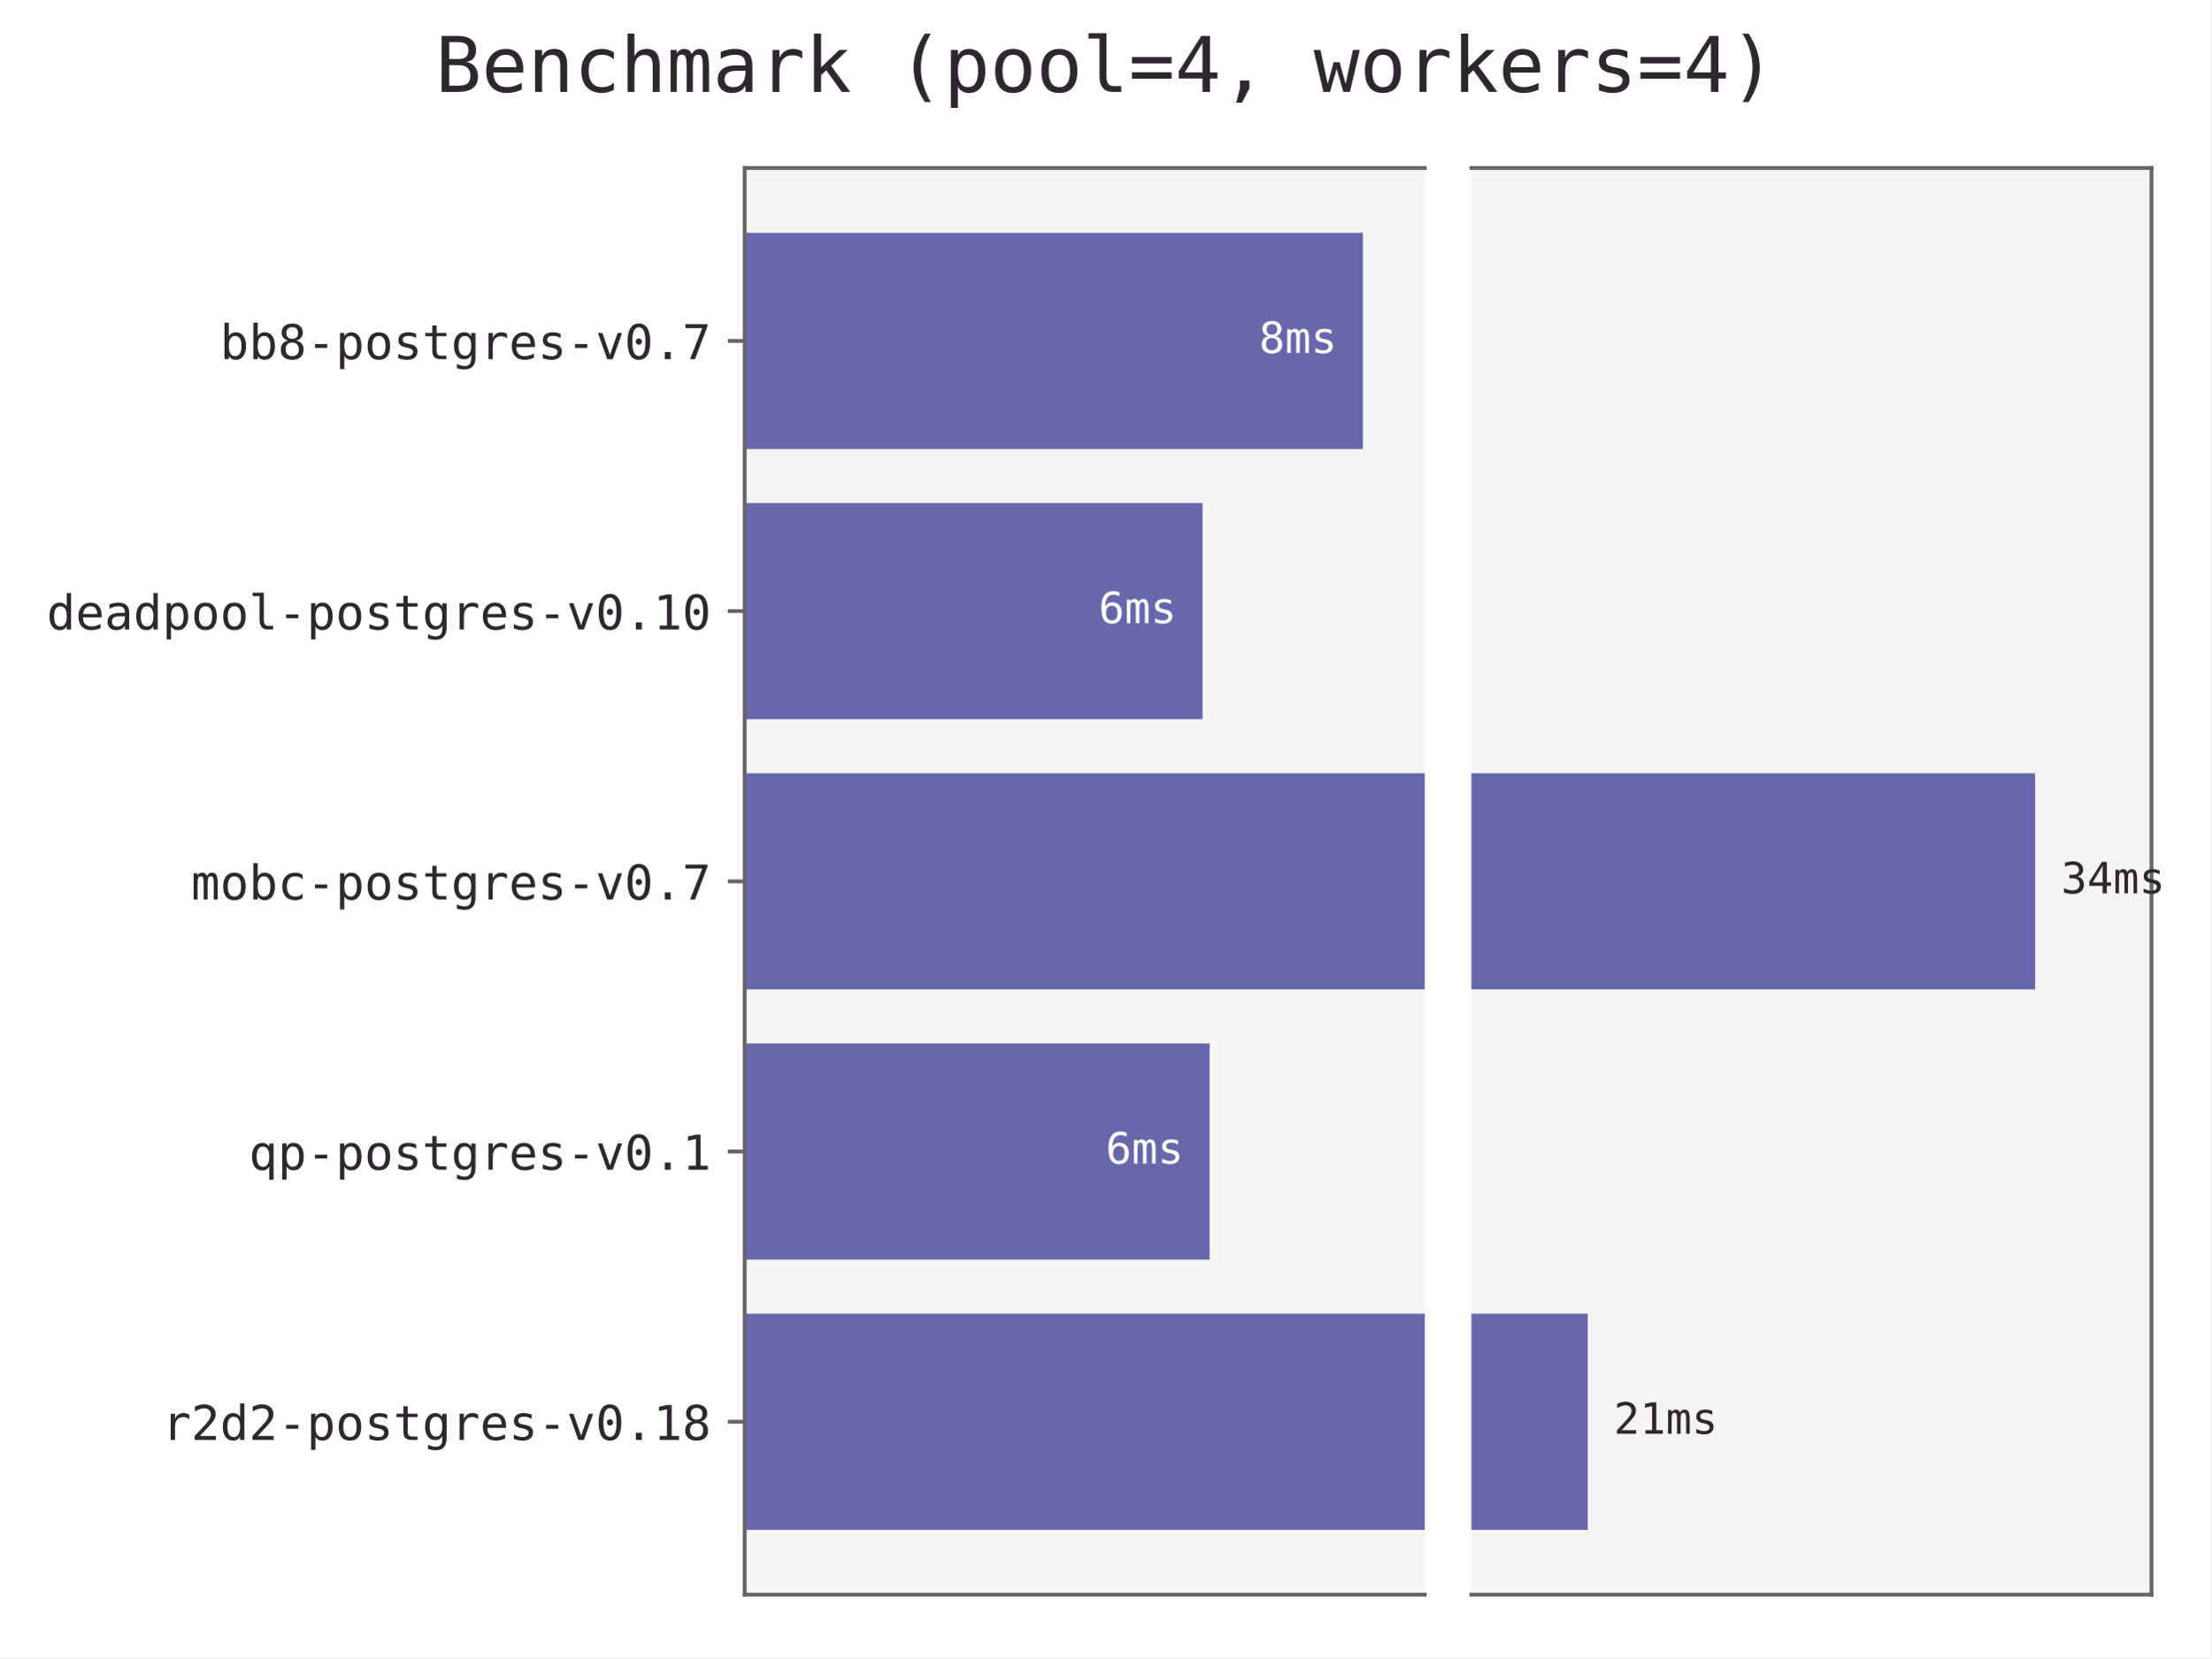
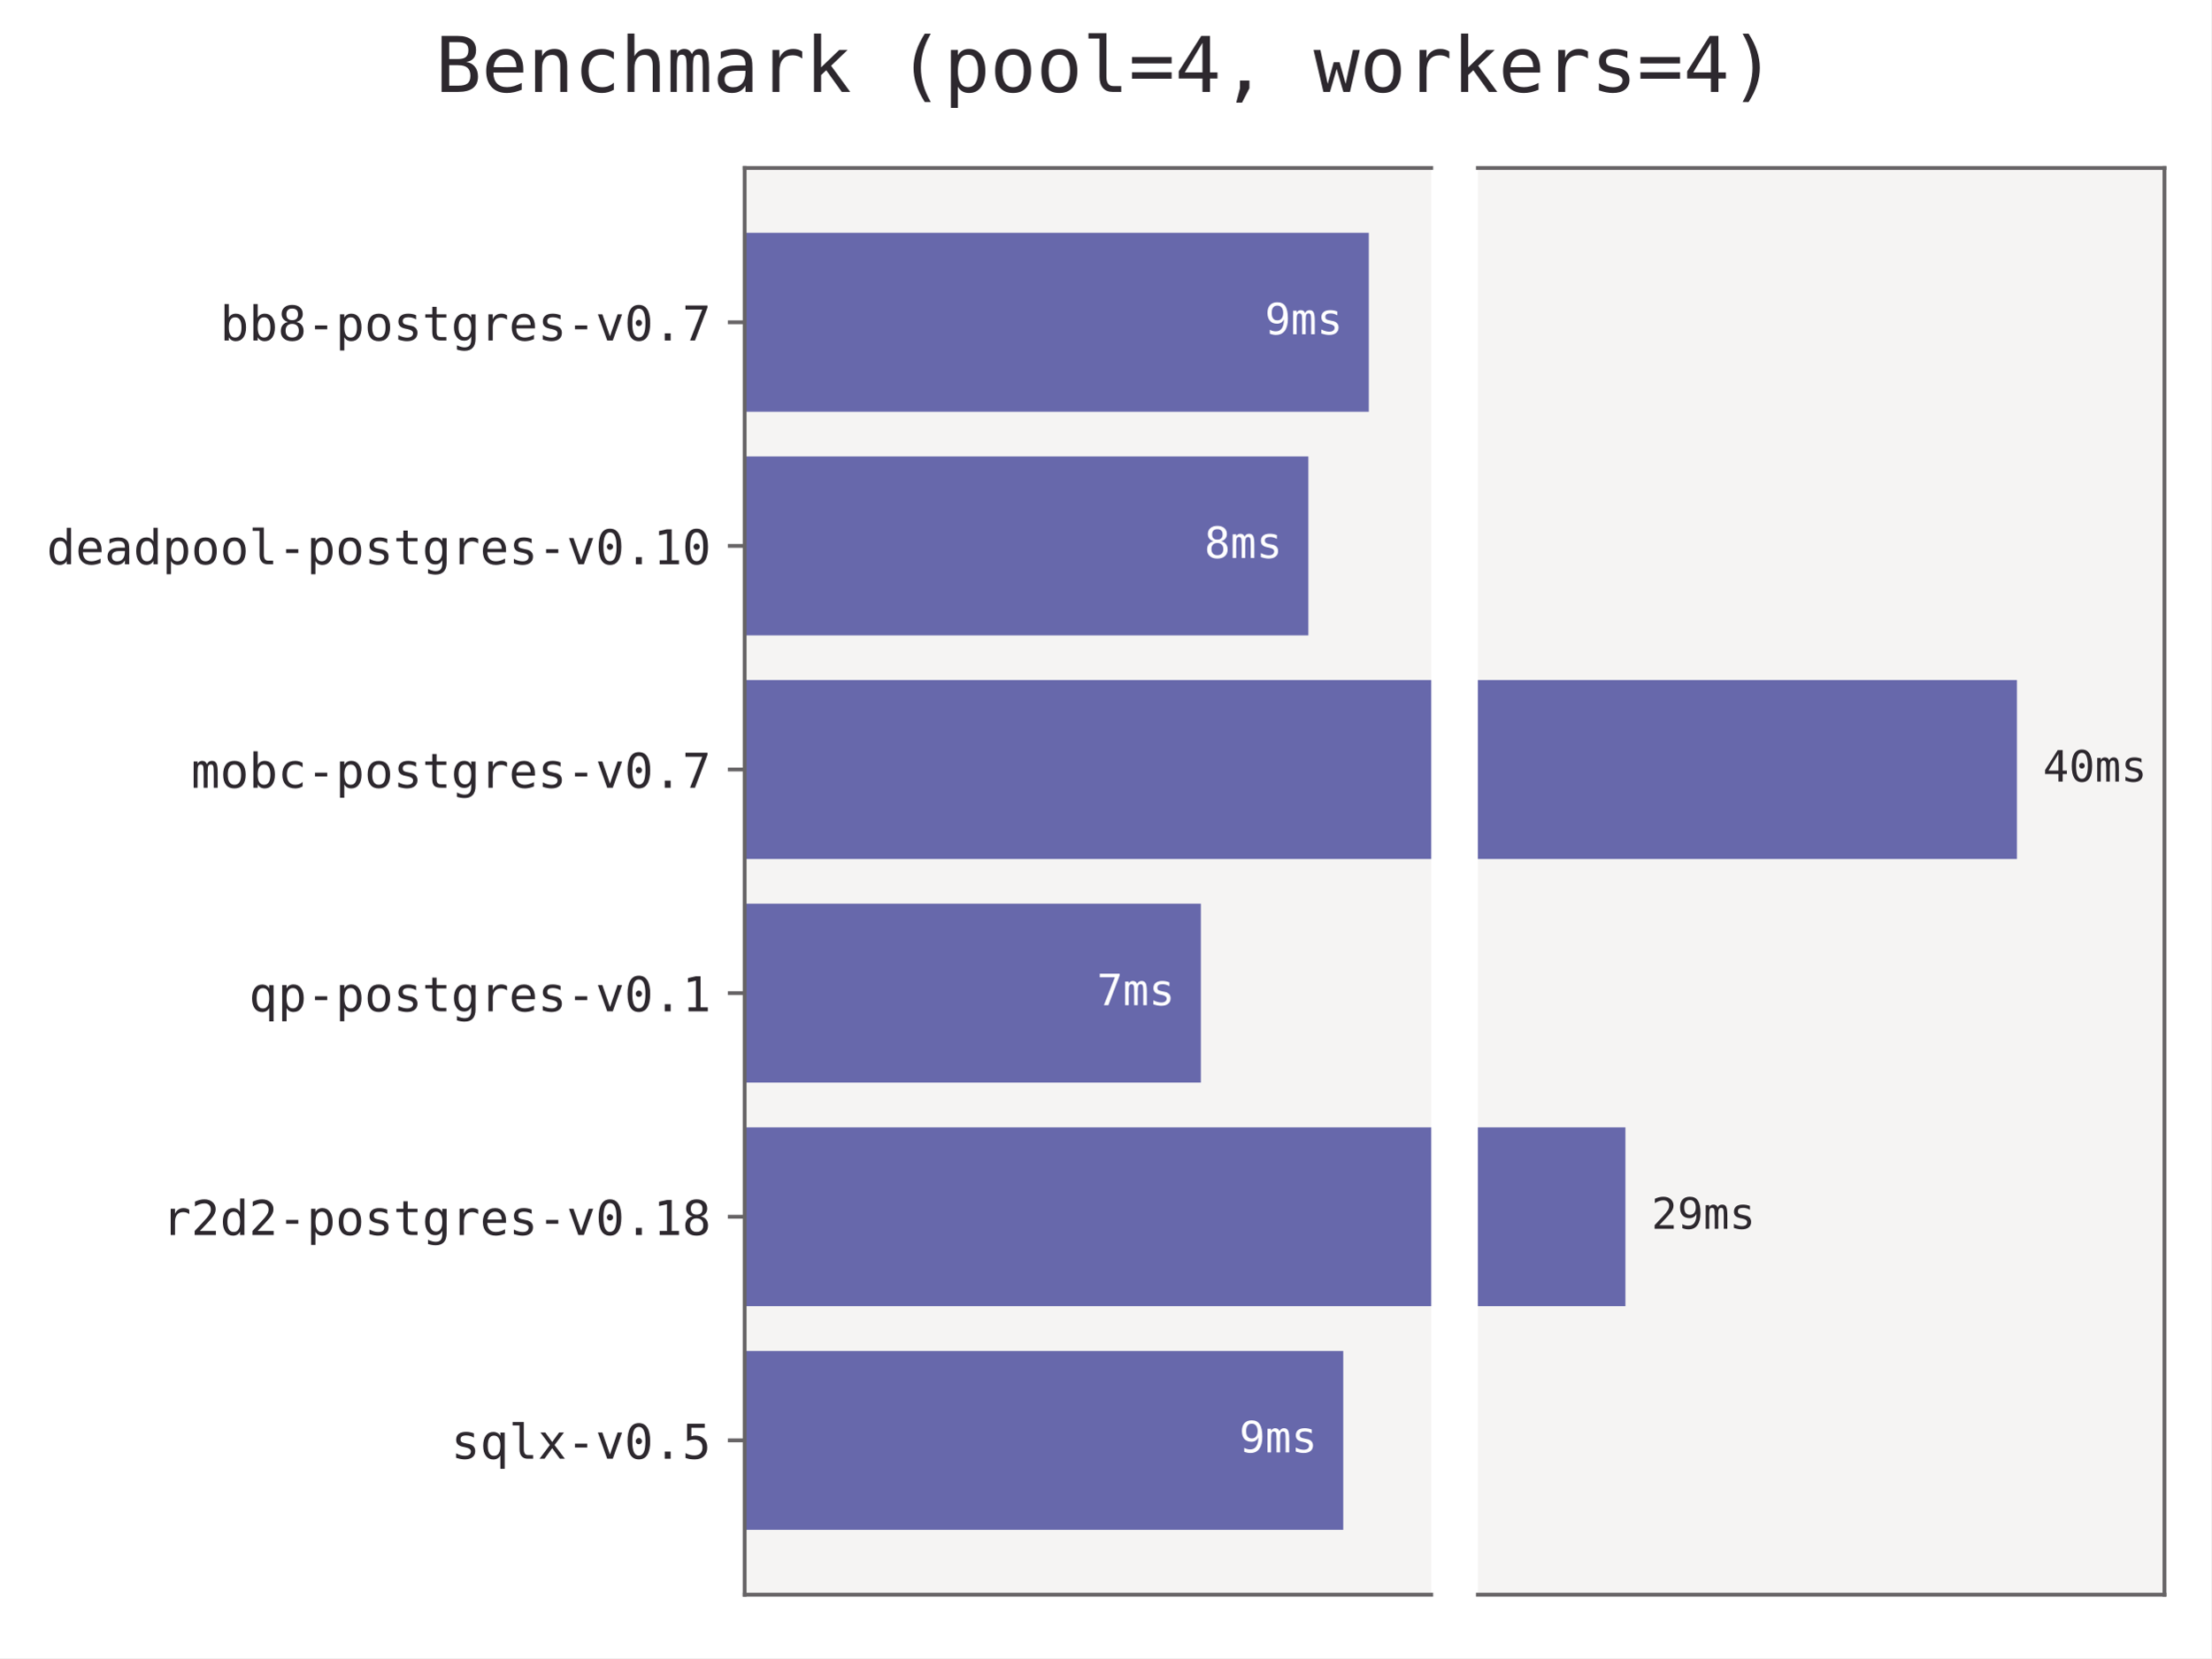
<svg xmlns="http://www.w3.org/2000/svg" xmlns:xlink="http://www.w3.org/1999/xlink" width="460.8pt" height="345.6pt" viewBox="0 0 460.8 345.6" version="1.1">
  <defs>
    <style type="text/css">*{stroke-linejoin: round; stroke-linecap: butt}</style>
  </defs>
  <g id="figure_1">
    <g id="patch_1">
      <path d="M 0 345.6  L 460.8 345.6  L 460.8 0  L 0 0  z " style="fill: #ffffff" />
    </g>
    <g id="axes_1">
      <g id="patch_2">
-         <path d="M 155.187 332.38  L 296.923 332.38  L 296.923 35.01  L 155.187 35.01  z " style="fill: #f5f4f3" />
+         <path d="M 155.187 332.38  L 298.274 332.38  L 298.274 35.01  L 155.187 35.01  z " style="fill: #f5f4f3" />
      </g>
      <g id="patch_3">
-         <path d="M 155.187 318.863  L 489.285 318.863  L 489.285 273.807  L 155.187 273.807  z " clip-path="url(#p9edfcba12b)" style="fill: #6768ab" />
+         <path d="M 155.187 318.863  L 279.934 318.863  L 279.934 281.575  L 155.187 281.575  z " clip-path="url(#p75c6e6bb79)" style="fill: #6768ab" />
      </g>
      <g id="patch_4">
-         <path d="M 155.187 262.543  L 252.091 262.543  L 252.091 217.487  L 155.187 217.487  z " clip-path="url(#p9edfcba12b)" style="fill: #6768ab" />
+         <path d="M 155.187 272.253  L 547.401 272.253  L 547.401 234.966  L 155.187 234.966  z " clip-path="url(#p75c6e6bb79)" style="fill: #6768ab" />
      </g>
      <g id="patch_5">
-         <path d="M 155.187 206.223  L 697.915 206.223  L 697.915 161.167  L 155.187 161.167  z " clip-path="url(#p9edfcba12b)" style="fill: #6768ab" />
+         <path d="M 155.187 225.644  L 250.263 225.644  L 250.263 188.356  L 155.187 188.356  z " clip-path="url(#p75c6e6bb79)" style="fill: #6768ab" />
      </g>
      <g id="patch_6">
-         <path d="M 155.187 149.903  L 250.611 149.903  L 250.611 104.847  L 155.187 104.847  z " clip-path="url(#p9edfcba12b)" style="fill: #6768ab" />
+         <path d="M 155.187 179.034  L 689.104 179.034  L 689.104 141.746  L 155.187 141.746  z " clip-path="url(#p75c6e6bb79)" style="fill: #6768ab" />
      </g>
      <g id="patch_7">
-         <path d="M 155.187 93.583  L 284.038 93.583  L 284.038 48.527  L 155.187 48.527  z " clip-path="url(#p9edfcba12b)" style="fill: #6768ab" />
+         <path d="M 155.187 132.424  L 272.665 132.424  L 272.665 95.137  L 155.187 95.137  z " clip-path="url(#p75c6e6bb79)" style="fill: #6768ab" />
+       </g>
+       <g id="patch_8">
+         <path d="M 155.187 85.815  L 285.266 85.815  L 285.266 48.527  L 155.187 48.527  z " clip-path="url(#p75c6e6bb79)" style="fill: #6768ab" />
      </g>
      <g id="matplotlib.axis_1">
        <g id="ytick_1">
          <g id="line2d_1">
            <defs>
-               <path id="mf81ced6265" d="M 0 0  L -3.5 0  " style="stroke: #676466; stroke-width: 0.8" />
+               <path id="mcf641f0795" d="M 0 0  L -3.5 0  " style="stroke: #676466; stroke-width: 0.8" />
            </defs>
            <g>
-               <use xlink:href="#mf81ced6265" x="155.187" y="296.335" style="fill: #676466; stroke: #676466; stroke-width: 0.8" />
+               <use xlink:href="#mcf641f0795" x="155.187" y="300.219" style="fill: #676466; stroke: #676466; stroke-width: 0.8" />
            </g>
          </g>
          <g id="text_1">
-             <g style="fill: #2d282e" transform="translate(33.80125 300.1344)scale(0.1 -0.1)">
+             <g style="fill: #2d282e" transform="translate(94.00437 304.0451)scale(0.1 -0.1)">
+               <defs>
+                 <path id="DejaVuSansMono-73" d="M 3041 3378  L 3041 2816  Q 2794 2959 2544 3031  Q 2294 3103 2034 3103  Q 1644 3103 1451 2976  Q 1259 2850 1259 2591  Q 1259 2356 1403 2240  Q 1547 2125 2119 2016  L 2350 1972  Q 2778 1891 2998 1647  Q 3219 1403 3219 1013  Q 3219 494 2850 201  Q 2481 -91 1825 -91  Q 1566 -91 1281 -36  Q 997 19 666 128  L 666 722  Q 988 556 1281 473  Q 1575 391 1838 391  Q 2219 391 2428 545  Q 2638 700 2638 978  Q 2638 1378 1872 1531  L 1847 1538  L 1631 1581  Q 1134 1678 906 1908  Q 678 2138 678 2534  Q 678 3038 1018 3311  Q 1359 3584 1991 3584  Q 2272 3584 2531 3532  Q 2791 3481 3041 3378  z " transform="scale(0.015625)" />
+                 <path id="DejaVuSansMono-71" d="M 1038 1734  Q 1038 1066 1248 725  Q 1459 384 1875 384  Q 2291 384 2505 726  Q 2719 1069 2719 1734  Q 2719 2400 2505 2742  Q 2291 3084 1875 3084  Q 1459 3084 1248 2743  Q 1038 2403 1038 1734  z M 2719 434  Q 2578 175 2339 36  Q 2100 -103 1784 -103  Q 1156 -103 792 383  Q 428 869 428 1722  Q 428 2591 790 3081  Q 1153 3572 1784 3572  Q 2097 3572 2336 3436  Q 2575 3300 2719 3041  L 2719 3488  L 3297 3488  L 3297 -1344  L 2719 -1344  L 2719 434  z " transform="scale(0.015625)" />
+                 <path id="DejaVuSansMono-6c" d="M 1997 1269  Q 1997 881 2139 684  Q 2281 488 2559 488  L 3231 488  L 3231 0  L 2503 0  Q 1988 0 1705 331  Q 1422 663 1422 1269  L 1422 4447  L 500 4447  L 500 4897  L 1997 4897  L 1997 1269  z " transform="scale(0.015625)" />
+                 <path id="DejaVuSansMono-78" d="M 3494 3500  L 2241 1825  L 3616 0  L 2950 0  L 1925 1403  L 903 0  L 238 0  L 1613 1825  L 359 3500  L 997 3500  L 1925 2234  L 2847 3500  L 3494 3500  z " transform="scale(0.015625)" />
+                 <path id="DejaVuSansMono-2d" d="M 1113 2009  L 2741 2009  L 2741 1497  L 1113 1497  L 1113 2009  z " transform="scale(0.015625)" />
+                 <path id="DejaVuSansMono-76" d="M 313 3500  L 909 3500  L 1925 563  L 2944 3500  L 3541 3500  L 2297 0  L 1556 0  L 313 3500  z " transform="scale(0.015625)" />
+                 <path id="DejaVuSansMono-30" d="M 1509 2344  Q 1509 2516 1629 2641  Q 1750 2766 1919 2766  Q 2094 2766 2219 2641  Q 2344 2516 2344 2344  Q 2344 2169 2220 2047  Q 2097 1925 1919 1925  Q 1744 1925 1626 2044  Q 1509 2163 1509 2344  z M 1925 4250  Q 1484 4250 1267 3775  Q 1050 3300 1050 2328  Q 1050 1359 1267 884  Q 1484 409 1925 409  Q 2369 409 2586 884  Q 2803 1359 2803 2328  Q 2803 3300 2586 3775  Q 2369 4250 1925 4250  z M 1925 4750  Q 2672 4750 3055 4137  Q 3438 3525 3438 2328  Q 3438 1134 3055 521  Q 2672 -91 1925 -91  Q 1178 -91 797 521  Q 416 1134 416 2328  Q 416 3525 797 4137  Q 1178 4750 1925 4750  z " transform="scale(0.015625)" />
+                 <path id="DejaVuSansMono-2e" d="M 1528 953  L 2316 953  L 2316 0  L 1528 0  L 1528 953  z " transform="scale(0.015625)" />
+                 <path id="DejaVuSansMono-35" d="M 647 4666  L 3009 4666  L 3009 4134  L 1222 4134  L 1222 2988  Q 1356 3038 1492 3061  Q 1628 3084 1766 3084  Q 2491 3084 2916 2656  Q 3341 2228 3341 1497  Q 3341 759 2895 334  Q 2450 -91 1678 -91  Q 1306 -91 998 -41  Q 691 9 447 109  L 447 750  Q 734 594 1025 517  Q 1316 441 1619 441  Q 2141 441 2423 716  Q 2706 991 2706 1497  Q 2706 1997 2414 2275  Q 2122 2553 1600 2553  Q 1347 2553 1106 2495  Q 866 2438 647 2322  L 647 4666  z " transform="scale(0.015625)" />
+               </defs>
+               <use xlink:href="#DejaVuSansMono-73" />
+               <use xlink:href="#DejaVuSansMono-71" x="60.205" />
+               <use xlink:href="#DejaVuSansMono-6c" x="120.41" />
+               <use xlink:href="#DejaVuSansMono-78" x="180.615" />
+               <use xlink:href="#DejaVuSansMono-2d" x="240.82" />
+               <use xlink:href="#DejaVuSansMono-76" x="301.025" />
+               <use xlink:href="#DejaVuSansMono-30" x="361.23" />
+               <use xlink:href="#DejaVuSansMono-2e" x="421.436" />
+               <use xlink:href="#DejaVuSansMono-35" x="481.641" />
+             </g>
+           </g>
+         </g>
+         <g id="ytick_2">
+           <g id="line2d_2">
+             <g>
+               <use xlink:href="#mcf641f0795" x="155.187" y="253.61" style="fill: #676466; stroke: #676466; stroke-width: 0.8" />
+             </g>
+           </g>
+           <g id="text_2">
+             <g style="fill: #2d282e" transform="translate(33.80125 257.4088)scale(0.1 -0.1)">
              <defs>
                <path id="DejaVuSansMono-72" d="M 3609 2778  Q 3425 2922 3234 2987  Q 3044 3053 2816 3053  Q 2278 3053 1993 2715  Q 1709 2378 1709 1741  L 1709 0  L 1131 0  L 1131 3500  L 1709 3500  L 1709 2816  Q 1853 3188 2151 3386  Q 2450 3584 2859 3584  Q 3072 3584 3256 3531  Q 3441 3478 3609 3366  L 3609 2778  z " transform="scale(0.015625)" />
                <path id="DejaVuSansMono-32" d="M 1166 531  L 3309 531  L 3309 0  L 475 0  L 475 531  Q 1059 1147 1496 1619  Q 1934 2091 2100 2284  Q 2413 2666 2522 2902  Q 2631 3138 2631 3384  Q 2631 3775 2401 3997  Q 2172 4219 1772 4219  Q 1488 4219 1175 4116  Q 863 4013 513 3803  L 513 4441  Q 834 4594 1145 4672  Q 1456 4750 1759 4750  Q 2444 4750 2861 4386  Q 3278 4022 3278 3431  Q 3278 3131 3139 2831  Q 3000 2531 2688 2169  Q 2513 1966 2180 1606  Q 1847 1247 1166 531  z " transform="scale(0.015625)" />
                <path id="DejaVuSansMono-64" d="M 2681 3053  L 2681 4863  L 3256 4863  L 3256 0  L 2681 0  L 2681 441  Q 2538 181 2298 45  Q 2059 -91 1747 -91  Q 1113 -91 748 401  Q 384 894 384 1759  Q 384 2613 750 3098  Q 1116 3584 1747 3584  Q 2063 3584 2303 3448  Q 2544 3313 2681 3053  z M 991 1747  Q 991 1078 1203 737  Q 1416 397 1831 397  Q 2247 397 2464 740  Q 2681 1084 2681 1747  Q 2681 2413 2464 2755  Q 2247 3097 1831 3097  Q 1416 3097 1203 2756  Q 991 2416 991 1747  z " transform="scale(0.015625)" />
-                 <path id="DejaVuSansMono-2d" d="M 1113 2009  L 2741 2009  L 2741 1497  L 1113 1497  L 1113 2009  z " transform="scale(0.015625)" />
                <path id="DejaVuSansMono-70" d="M 1172 441  L 1172 -1331  L 594 -1331  L 594 3500  L 1172 3500  L 1172 3053  Q 1316 3313 1555 3448  Q 1794 3584 2106 3584  Q 2741 3584 3102 3093  Q 3463 2603 3463 1734  Q 3463 881 3100 395  Q 2738 -91 2106 -91  Q 1788 -91 1548 45  Q 1309 181 1172 441  z M 2859 1747  Q 2859 2416 2648 2756  Q 2438 3097 2022 3097  Q 1603 3097 1387 2755  Q 1172 2413 1172 1747  Q 1172 1084 1387 740  Q 1603 397 2022 397  Q 2438 397 2648 737  Q 2859 1078 2859 1747  z " transform="scale(0.015625)" />
                <path id="DejaVuSansMono-6f" d="M 1925 3097  Q 1488 3097 1263 2756  Q 1038 2416 1038 1747  Q 1038 1081 1263 739  Q 1488 397 1925 397  Q 2366 397 2591 739  Q 2816 1081 2816 1747  Q 2816 2416 2591 2756  Q 2366 3097 1925 3097  z M 1925 3584  Q 2653 3584 3039 3112  Q 3425 2641 3425 1747  Q 3425 850 3040 379  Q 2656 -91 1925 -91  Q 1197 -91 812 379  Q 428 850 428 1747  Q 428 2641 812 3112  Q 1197 3584 1925 3584  z " transform="scale(0.015625)" />
-                 <path id="DejaVuSansMono-73" d="M 3041 3378  L 3041 2816  Q 2794 2959 2544 3031  Q 2294 3103 2034 3103  Q 1644 3103 1451 2976  Q 1259 2850 1259 2591  Q 1259 2356 1403 2240  Q 1547 2125 2119 2016  L 2350 1972  Q 2778 1891 2998 1647  Q 3219 1403 3219 1013  Q 3219 494 2850 201  Q 2481 -91 1825 -91  Q 1566 -91 1281 -36  Q 997 19 666 128  L 666 722  Q 988 556 1281 473  Q 1575 391 1838 391  Q 2219 391 2428 545  Q 2638 700 2638 978  Q 2638 1378 1872 1531  L 1847 1538  L 1631 1581  Q 1134 1678 906 1908  Q 678 2138 678 2534  Q 678 3038 1018 3311  Q 1359 3584 1991 3584  Q 2272 3584 2531 3532  Q 2791 3481 3041 3378  z " transform="scale(0.015625)" />
                <path id="DejaVuSansMono-74" d="M 1919 4494  L 1919 3500  L 3225 3500  L 3225 3053  L 1919 3053  L 1919 1153  Q 1919 766 2066 612  Q 2213 459 2578 459  L 3225 459  L 3225 0  L 2522 0  Q 1875 0 1609 259  Q 1344 519 1344 1153  L 1344 3053  L 409 3053  L 409 3500  L 1344 3500  L 1344 4494  L 1919 4494  z " transform="scale(0.015625)" />
                <path id="DejaVuSansMono-67" d="M 2681 1778  Q 2681 2425 2470 2761  Q 2259 3097 1856 3097  Q 1434 3097 1212 2761  Q 991 2425 991 1778  Q 991 1131 1214 792  Q 1438 453 1863 453  Q 2259 453 2470 793  Q 2681 1134 2681 1778  z M 3256 225  Q 3256 -563 2884 -969  Q 2513 -1375 1791 -1375  Q 1553 -1375 1293 -1331  Q 1034 -1288 775 -1203  L 775 -634  Q 1081 -778 1331 -847  Q 1581 -916 1791 -916  Q 2256 -916 2468 -662  Q 2681 -409 2681 141  L 2681 166  L 2681 556  Q 2544 263 2306 119  Q 2069 -25 1728 -25  Q 1116 -25 750 465  Q 384 956 384 1778  Q 384 2603 750 3093  Q 1116 3584 1728 3584  Q 2066 3584 2300 3450  Q 2534 3316 2681 3034  L 2681 3488  L 3256 3488  L 3256 225  z " transform="scale(0.015625)" />
                <path id="DejaVuSansMono-65" d="M 3475 1894  L 3475 1613  L 984 1613  L 984 1594  Q 984 1022 1282 709  Q 1581 397 2125 397  Q 2400 397 2700 484  Q 3000 572 3341 750  L 3341 178  Q 3013 44 2708 -23  Q 2403 -91 2119 -91  Q 1303 -91 843 398  Q 384 888 384 1747  Q 384 2584 834 3084  Q 1284 3584 2034 3584  Q 2703 3584 3089 3131  Q 3475 2678 3475 1894  z M 2900 2063  Q 2888 2569 2661 2833  Q 2434 3097 2009 3097  Q 1594 3097 1325 2822  Q 1056 2547 1006 2059  L 2900 2063  z " transform="scale(0.015625)" />
-                 <path id="DejaVuSansMono-76" d="M 313 3500  L 909 3500  L 1925 563  L 2944 3500  L 3541 3500  L 2297 0  L 1556 0  L 313 3500  z " transform="scale(0.015625)" />
-                 <path id="DejaVuSansMono-30" d="M 1509 2344  Q 1509 2516 1629 2641  Q 1750 2766 1919 2766  Q 2094 2766 2219 2641  Q 2344 2516 2344 2344  Q 2344 2169 2220 2047  Q 2097 1925 1919 1925  Q 1744 1925 1626 2044  Q 1509 2163 1509 2344  z M 1925 4250  Q 1484 4250 1267 3775  Q 1050 3300 1050 2328  Q 1050 1359 1267 884  Q 1484 409 1925 409  Q 2369 409 2586 884  Q 2803 1359 2803 2328  Q 2803 3300 2586 3775  Q 2369 4250 1925 4250  z M 1925 4750  Q 2672 4750 3055 4137  Q 3438 3525 3438 2328  Q 3438 1134 3055 521  Q 2672 -91 1925 -91  Q 1178 -91 797 521  Q 416 1134 416 2328  Q 416 3525 797 4137  Q 1178 4750 1925 4750  z " transform="scale(0.015625)" />
-                 <path id="DejaVuSansMono-2e" d="M 1528 953  L 2316 953  L 2316 0  L 1528 0  L 1528 953  z " transform="scale(0.015625)" />
                <path id="DejaVuSansMono-31" d="M 844 531  L 1825 531  L 1825 4097  L 769 3859  L 769 4434  L 1819 4666  L 2450 4666  L 2450 531  L 3419 531  L 3419 0  L 844 0  L 844 531  z " transform="scale(0.015625)" />
                <path id="DejaVuSansMono-38" d="M 1925 2216  Q 1503 2216 1273 1980  Q 1044 1744 1044 1313  Q 1044 881 1276 642  Q 1509 403 1925 403  Q 2350 403 2579 639  Q 2809 875 2809 1313  Q 2809 1741 2576 1978  Q 2344 2216 1925 2216  z M 1375 2478  Q 972 2581 745 2862  Q 519 3144 519 3541  Q 519 4097 897 4423  Q 1275 4750 1925 4750  Q 2578 4750 2956 4423  Q 3334 4097 3334 3541  Q 3334 3144 3107 2862  Q 2881 2581 2478 2478  Q 2947 2375 3195 2062  Q 3444 1750 3444 1253  Q 3444 622 3041 265  Q 2638 -91 1925 -91  Q 1213 -91 811 264  Q 409 619 409 1247  Q 409 1747 657 2061  Q 906 2375 1375 2478  z M 1147 3481  Q 1147 3106 1347 2909  Q 1547 2713 1925 2713  Q 2306 2713 2506 2909  Q 2706 3106 2706 3481  Q 2706 3863 2507 4063  Q 2309 4263 1925 4263  Q 1547 4263 1347 4061  Q 1147 3859 1147 3481  z " transform="scale(0.015625)" />
              </defs>
              <use xlink:href="#DejaVuSansMono-72" />
              <use xlink:href="#DejaVuSansMono-32" x="60.205" />
              <use xlink:href="#DejaVuSansMono-64" x="120.41" />
              <use xlink:href="#DejaVuSansMono-32" x="180.615" />
              <use xlink:href="#DejaVuSansMono-2d" x="240.82" />
              <use xlink:href="#DejaVuSansMono-70" x="301.025" />
              <use xlink:href="#DejaVuSansMono-6f" x="361.23" />
              <use xlink:href="#DejaVuSansMono-73" x="421.436" />
              <use xlink:href="#DejaVuSansMono-74" x="481.641" />
              <use xlink:href="#DejaVuSansMono-67" x="541.846" />
              <use xlink:href="#DejaVuSansMono-72" x="602.051" />
              <use xlink:href="#DejaVuSansMono-65" x="662.256" />
              <use xlink:href="#DejaVuSansMono-73" x="722.461" />
              <use xlink:href="#DejaVuSansMono-2d" x="782.666" />
              <use xlink:href="#DejaVuSansMono-76" x="842.871" />
              <use xlink:href="#DejaVuSansMono-30" x="903.076" />
              <use xlink:href="#DejaVuSansMono-2e" x="963.281" />
              <use xlink:href="#DejaVuSansMono-31" x="1023.486" />
              <use xlink:href="#DejaVuSansMono-38" x="1083.691" />
            </g>
          </g>
        </g>
-         <g id="ytick_2">
-           <g id="line2d_2">
-             <g>
-               <use xlink:href="#mf81ced6265" x="155.187" y="240.015" style="fill: #676466; stroke: #676466; stroke-width: 0.8" />
-             </g>
-           </g>
-           <g id="text_2">
-             <g style="fill: #2d282e" transform="translate(51.86219 243.8065)scale(0.1 -0.1)">
-               <defs>
-                 <path id="DejaVuSansMono-71" d="M 1038 1734  Q 1038 1066 1248 725  Q 1459 384 1875 384  Q 2291 384 2505 726  Q 2719 1069 2719 1734  Q 2719 2400 2505 2742  Q 2291 3084 1875 3084  Q 1459 3084 1248 2743  Q 1038 2403 1038 1734  z M 2719 434  Q 2578 175 2339 36  Q 2100 -103 1784 -103  Q 1156 -103 792 383  Q 428 869 428 1722  Q 428 2591 790 3081  Q 1153 3572 1784 3572  Q 2097 3572 2336 3436  Q 2575 3300 2719 3041  L 2719 3488  L 3297 3488  L 3297 -1344  L 2719 -1344  L 2719 434  z " transform="scale(0.015625)" />
-               </defs>
+         <g id="ytick_3">
+           <g id="line2d_3">
+             <g>
+               <use xlink:href="#mcf641f0795" x="155.187" y="207" style="fill: #676466; stroke: #676466; stroke-width: 0.8" />
+             </g>
+           </g>
+           <g id="text_3">
+             <g style="fill: #2d282e" transform="translate(51.86219 210.7913)scale(0.1 -0.1)">
              <use xlink:href="#DejaVuSansMono-71" />
              <use xlink:href="#DejaVuSansMono-70" x="60.205" />
              <use xlink:href="#DejaVuSansMono-2d" x="120.41" />
              <use xlink:href="#DejaVuSansMono-70" x="180.615" />
              <use xlink:href="#DejaVuSansMono-6f" x="240.82" />
              <use xlink:href="#DejaVuSansMono-73" x="301.025" />
              <use xlink:href="#DejaVuSansMono-74" x="361.23" />
              <use xlink:href="#DejaVuSansMono-67" x="421.436" />
              <use xlink:href="#DejaVuSansMono-72" x="481.641" />
              <use xlink:href="#DejaVuSansMono-65" x="541.846" />
              <use xlink:href="#DejaVuSansMono-73" x="602.051" />
              <use xlink:href="#DejaVuSansMono-2d" x="662.256" />
              <use xlink:href="#DejaVuSansMono-76" x="722.461" />
              <use xlink:href="#DejaVuSansMono-30" x="782.666" />
              <use xlink:href="#DejaVuSansMono-2e" x="842.871" />
              <use xlink:href="#DejaVuSansMono-31" x="903.076" />
            </g>
          </g>
        </g>
-         <g id="ytick_3">
-           <g id="line2d_3">
-             <g>
-               <use xlink:href="#mf81ced6265" x="155.187" y="183.695" style="fill: #676466; stroke: #676466; stroke-width: 0.8" />
-             </g>
-           </g>
-           <g id="text_3">
-             <g style="fill: #2d282e" transform="translate(39.82156 187.4942)scale(0.1 -0.1)">
+         <g id="ytick_4">
+           <g id="line2d_4">
+             <g>
+               <use xlink:href="#mcf641f0795" x="155.187" y="160.39" style="fill: #676466; stroke: #676466; stroke-width: 0.8" />
+             </g>
+           </g>
+           <g id="text_4">
+             <g style="fill: #2d282e" transform="translate(39.82156 164.1894)scale(0.1 -0.1)">
              <defs>
                <path id="DejaVuSansMono-6d" d="M 2113 3144  Q 2219 3369 2383 3476  Q 2547 3584 2778 3584  Q 3200 3584 3373 3257  Q 3547 2931 3547 2028  L 3547 0  L 3022 0  L 3022 2003  Q 3022 2744 2939 2923  Q 2856 3103 2638 3103  Q 2388 3103 2295 2911  Q 2203 2719 2203 2003  L 2203 0  L 1678 0  L 1678 2003  Q 1678 2753 1589 2928  Q 1500 3103 1269 3103  Q 1041 3103 952 2911  Q 863 2719 863 2003  L 863 0  L 341 0  L 341 3500  L 863 3500  L 863 3200  Q 966 3388 1120 3486  Q 1275 3584 1472 3584  Q 1709 3584 1867 3475  Q 2025 3366 2113 3144  z " transform="scale(0.015625)" />
                <path id="DejaVuSansMono-62" d="M 2869 1747  Q 2869 2416 2656 2756  Q 2444 3097 2028 3097  Q 1609 3097 1393 2755  Q 1178 2413 1178 1747  Q 1178 1084 1393 740  Q 1609 397 2028 397  Q 2444 397 2656 737  Q 2869 1078 2869 1747  z M 1178 3053  Q 1316 3309 1558 3446  Q 1800 3584 2119 3584  Q 2750 3584 3112 3098  Q 3475 2613 3475 1759  Q 3475 894 3111 401  Q 2747 -91 2113 -91  Q 1800 -91 1561 45  Q 1322 181 1178 441  L 1178 0  L 603 0  L 603 4863  L 1178 4863  L 1178 3053  z " transform="scale(0.015625)" />
                <path id="DejaVuSansMono-63" d="M 3316 178  Q 3084 44 2839 -23  Q 2594 -91 2338 -91  Q 1525 -91 1067 396  Q 609 884 609 1747  Q 609 2609 1067 3096  Q 1525 3584 2338 3584  Q 2591 3584 2831 3518  Q 3072 3453 3316 3316  L 3316 2713  Q 3088 2916 2858 3006  Q 2628 3097 2338 3097  Q 1797 3097 1506 2747  Q 1216 2397 1216 1747  Q 1216 1100 1508 748  Q 1800 397 2338 397  Q 2638 397 2875 489  Q 3113 581 3316 775  L 3316 178  z " transform="scale(0.015625)" />
                <path id="DejaVuSansMono-37" d="M 434 4666  L 3372 4666  L 3372 4397  L 1703 0  L 1044 0  L 2669 4134  L 434 4134  L 434 4666  z " transform="scale(0.015625)" />
              </defs>
              <use xlink:href="#DejaVuSansMono-6d" />
              <use xlink:href="#DejaVuSansMono-6f" x="60.205" />
              <use xlink:href="#DejaVuSansMono-62" x="120.41" />
              <use xlink:href="#DejaVuSansMono-63" x="180.615" />
              <use xlink:href="#DejaVuSansMono-2d" x="240.82" />
              <use xlink:href="#DejaVuSansMono-70" x="301.025" />
              <use xlink:href="#DejaVuSansMono-6f" x="361.23" />
              <use xlink:href="#DejaVuSansMono-73" x="421.436" />
              <use xlink:href="#DejaVuSansMono-74" x="481.641" />
              <use xlink:href="#DejaVuSansMono-67" x="541.846" />
              <use xlink:href="#DejaVuSansMono-72" x="602.051" />
              <use xlink:href="#DejaVuSansMono-65" x="662.256" />
              <use xlink:href="#DejaVuSansMono-73" x="722.461" />
              <use xlink:href="#DejaVuSansMono-2d" x="782.666" />
              <use xlink:href="#DejaVuSansMono-76" x="842.871" />
              <use xlink:href="#DejaVuSansMono-30" x="903.076" />
              <use xlink:href="#DejaVuSansMono-2e" x="963.281" />
              <use xlink:href="#DejaVuSansMono-37" x="1023.486" />
            </g>
          </g>
        </g>
-         <g id="ytick_4">
-           <g id="line2d_4">
-             <g>
-               <use xlink:href="#mf81ced6265" x="155.187" y="127.375" style="fill: #676466; stroke: #676466; stroke-width: 0.8" />
-             </g>
-           </g>
-           <g id="text_4">
-             <g style="fill: #2d282e" transform="translate(9.72 131.2007)scale(0.1 -0.1)">
+         <g id="ytick_5">
+           <g id="line2d_5">
+             <g>
+               <use xlink:href="#mcf641f0795" x="155.187" y="113.78" style="fill: #676466; stroke: #676466; stroke-width: 0.8" />
+             </g>
+           </g>
+           <g id="text_5">
+             <g style="fill: #2d282e" transform="translate(9.72 117.6062)scale(0.1 -0.1)">
              <defs>
                <path id="DejaVuSansMono-61" d="M 2194 1759  L 2003 1759  Q 1500 1759 1245 1582  Q 991 1406 991 1056  Q 991 741 1181 566  Q 1372 391 1709 391  Q 2184 391 2456 720  Q 2728 1050 2731 1631  L 2731 1759  L 2194 1759  z M 3309 1997  L 3309 0  L 2731 0  L 2731 519  Q 2547 206 2267 57  Q 1988 -91 1588 -91  Q 1053 -91 734 211  Q 416 513 416 1019  Q 416 1603 808 1906  Q 1200 2209 1959 2209  L 2731 2209  L 2731 2300  Q 2728 2719 2518 2908  Q 2309 3097 1850 3097  Q 1556 3097 1256 3012  Q 956 2928 672 2766  L 672 3341  Q 991 3463 1283 3523  Q 1575 3584 1850 3584  Q 2284 3584 2592 3456  Q 2900 3328 3091 3072  Q 3209 2916 3259 2686  Q 3309 2456 3309 1997  z " transform="scale(0.015625)" />
-                 <path id="DejaVuSansMono-6c" d="M 1997 1269  Q 1997 881 2139 684  Q 2281 488 2559 488  L 3231 488  L 3231 0  L 2503 0  Q 1988 0 1705 331  Q 1422 663 1422 1269  L 1422 4447  L 500 4447  L 500 4897  L 1997 4897  L 1997 1269  z " transform="scale(0.015625)" />
              </defs>
              <use xlink:href="#DejaVuSansMono-64" />
              <use xlink:href="#DejaVuSansMono-65" x="60.205" />
              <use xlink:href="#DejaVuSansMono-61" x="120.41" />
              <use xlink:href="#DejaVuSansMono-64" x="180.615" />
              <use xlink:href="#DejaVuSansMono-70" x="240.82" />
              <use xlink:href="#DejaVuSansMono-6f" x="301.025" />
              <use xlink:href="#DejaVuSansMono-6f" x="361.23" />
              <use xlink:href="#DejaVuSansMono-6c" x="421.436" />
              <use xlink:href="#DejaVuSansMono-2d" x="481.641" />
              <use xlink:href="#DejaVuSansMono-70" x="541.846" />
              <use xlink:href="#DejaVuSansMono-6f" x="602.051" />
              <use xlink:href="#DejaVuSansMono-73" x="662.256" />
              <use xlink:href="#DejaVuSansMono-74" x="722.461" />
              <use xlink:href="#DejaVuSansMono-67" x="782.666" />
              <use xlink:href="#DejaVuSansMono-72" x="842.871" />
              <use xlink:href="#DejaVuSansMono-65" x="903.076" />
              <use xlink:href="#DejaVuSansMono-73" x="963.281" />
              <use xlink:href="#DejaVuSansMono-2d" x="1023.486" />
              <use xlink:href="#DejaVuSansMono-76" x="1083.691" />
              <use xlink:href="#DejaVuSansMono-30" x="1143.896" />
              <use xlink:href="#DejaVuSansMono-2e" x="1204.102" />
              <use xlink:href="#DejaVuSansMono-31" x="1264.307" />
              <use xlink:href="#DejaVuSansMono-30" x="1324.512" />
            </g>
          </g>
        </g>
-         <g id="ytick_5">
-           <g id="line2d_5">
-             <g>
-               <use xlink:href="#mf81ced6265" x="155.187" y="71.055" style="fill: #676466; stroke: #676466; stroke-width: 0.8" />
-             </g>
-           </g>
-           <g id="text_5">
-             <g style="fill: #2d282e" transform="translate(45.84188 74.85407)scale(0.1 -0.1)">
+         <g id="ytick_6">
+           <g id="line2d_6">
+             <g>
+               <use xlink:href="#mcf641f0795" x="155.187" y="67.171" style="fill: #676466; stroke: #676466; stroke-width: 0.8" />
+             </g>
+           </g>
+           <g id="text_6">
+             <g style="fill: #2d282e" transform="translate(45.84188 70.96992)scale(0.1 -0.1)">
              <use xlink:href="#DejaVuSansMono-62" />
              <use xlink:href="#DejaVuSansMono-62" x="60.205" />
              <use xlink:href="#DejaVuSansMono-38" x="120.41" />
              <use xlink:href="#DejaVuSansMono-2d" x="180.615" />
              <use xlink:href="#DejaVuSansMono-70" x="240.82" />
              <use xlink:href="#DejaVuSansMono-6f" x="301.025" />
              <use xlink:href="#DejaVuSansMono-73" x="361.23" />
              <use xlink:href="#DejaVuSansMono-74" x="421.436" />
              <use xlink:href="#DejaVuSansMono-67" x="481.641" />
              <use xlink:href="#DejaVuSansMono-72" x="541.846" />
              <use xlink:href="#DejaVuSansMono-65" x="602.051" />
              <use xlink:href="#DejaVuSansMono-73" x="662.256" />
              <use xlink:href="#DejaVuSansMono-2d" x="722.461" />
              <use xlink:href="#DejaVuSansMono-76" x="782.666" />
              <use xlink:href="#DejaVuSansMono-30" x="842.871" />
              <use xlink:href="#DejaVuSansMono-2e" x="903.076" />
              <use xlink:href="#DejaVuSansMono-37" x="963.281" />
            </g>
          </g>
        </g>
      </g>
-       <g id="patch_8">
+       <g id="patch_9">
        <path d="M 155.187 332.38  L 155.187 35.01  " style="fill: none; stroke: #676466; stroke-width: 0.8; stroke-linejoin: miter; stroke-linecap: square" />
      </g>
-       <g id="patch_9">
-         <path d="M 155.187 332.38  L 296.923 332.38  " style="fill: none; stroke: #676466; stroke-width: 0.8; stroke-linejoin: miter; stroke-linecap: square" />
-       </g>
      <g id="patch_10">
-         <path d="M 155.187 35.01  L 296.923 35.01  " style="fill: none; stroke: #676466; stroke-width: 0.8; stroke-linejoin: miter; stroke-linecap: square" />
-       </g>
-       <g id="text_6">
-         <g style="fill: #ffffff" transform="translate(224.9997 242.5224)scale(0.09 -0.09)">
+         <path d="M 155.187 332.38  L 298.274 332.38  " style="fill: none; stroke: #676466; stroke-width: 0.8; stroke-linejoin: miter; stroke-linecap: square" />
+       </g>
+       <g id="patch_11">
+         <path d="M 155.187 35.01  L 298.274 35.01  " style="fill: none; stroke: #676466; stroke-width: 0.8; stroke-linejoin: miter; stroke-linecap: square" />
+       </g>
+       <g id="text_7">
+         <g style="fill: #ffffff" transform="translate(252.843 302.7266)scale(0.09 -0.09)">
          <defs>
            <path id="DejaVuSansMono-20" transform="scale(0.015625)" />
-             <path id="DejaVuSansMono-36" d="M 3097 4563  L 3097 3981  Q 2900 4097 2678 4158  Q 2456 4219 2216 4219  Q 1616 4219 1306 3767  Q 997 3316 997 2438  Q 1147 2750 1412 2917  Q 1678 3084 2022 3084  Q 2697 3084 3067 2670  Q 3438 2256 3438 1497  Q 3438 741 3056 325  Q 2675 -91 1984 -91  Q 1172 -91 794 492  Q 416 1075 416 2328  Q 416 3509 870 4129  Q 1325 4750 2188 4750  Q 2419 4750 2650 4701  Q 2881 4653 3097 4563  z M 1972 2591  Q 1569 2591 1337 2300  Q 1106 2009 1106 1497  Q 1106 984 1337 693  Q 1569 403 1972 403  Q 2391 403 2603 679  Q 2816 956 2816 1497  Q 2816 2041 2603 2316  Q 2391 2591 1972 2591  z " transform="scale(0.015625)" />
+             <path id="DejaVuSansMono-39" d="M 1863 2069  Q 2266 2069 2495 2359  Q 2725 2650 2725 3163  Q 2725 3675 2495 3965  Q 2266 4256 1863 4256  Q 1444 4256 1231 3979  Q 1019 3703 1019 3163  Q 1019 2619 1230 2344  Q 1441 2069 1863 2069  z M 738 97  L 738 678  Q 934 563 1156 502  Q 1378 441 1619 441  Q 2219 441 2526 892  Q 2834 1344 2834 2222  Q 2688 1909 2422 1742  Q 2156 1575 1813 1575  Q 1138 1575 767 1990  Q 397 2406 397 3169  Q 397 3922 776 4336  Q 1156 4750 1850 4750  Q 2663 4750 3041 4165  Q 3419 3581 3419 2328  Q 3419 1150 2964 529  Q 2509 -91 1644 -91  Q 1416 -91 1184 -42  Q 953 6 738 97  z " transform="scale(0.015625)" />
          </defs>
          <use xlink:href="#DejaVuSansMono-20" />
-           <use xlink:href="#DejaVuSansMono-36" x="60.205" />
+           <use xlink:href="#DejaVuSansMono-39" x="60.205" />
          <use xlink:href="#DejaVuSansMono-6d" x="120.41" />
          <use xlink:href="#DejaVuSansMono-73" x="180.615" />
          <use xlink:href="#DejaVuSansMono-20" x="240.82" />
        </g>
      </g>
-       <g id="text_7">
-         <g style="fill: #ffffff" transform="translate(223.5195 129.8823)scale(0.09 -0.09)">
-           <use xlink:href="#DejaVuSansMono-20" />
-           <use xlink:href="#DejaVuSansMono-36" x="60.205" />
+       <g id="text_8">
+         <g style="fill: #ffffff" transform="translate(223.1717 209.5072)scale(0.09 -0.09)">
+           <use xlink:href="#DejaVuSansMono-20" />
+           <use xlink:href="#DejaVuSansMono-37" x="60.205" />
          <use xlink:href="#DejaVuSansMono-6d" x="120.41" />
          <use xlink:href="#DejaVuSansMono-73" x="180.615" />
          <use xlink:href="#DejaVuSansMono-20" x="240.82" />
        </g>
      </g>
-       <g id="text_8">
-         <g style="fill: #ffffff" transform="translate(256.9466 73.56219)scale(0.09 -0.09)">
+       <g id="text_9">
+         <g style="fill: #ffffff" transform="translate(245.5739 116.2878)scale(0.09 -0.09)">
          <use xlink:href="#DejaVuSansMono-20" />
          <use xlink:href="#DejaVuSansMono-38" x="60.205" />
          <use xlink:href="#DejaVuSansMono-6d" x="120.41" />
          <use xlink:href="#DejaVuSansMono-73" x="180.615" />
          <use xlink:href="#DejaVuSansMono-20" x="240.82" />
        </g>
      </g>
+       <g id="text_10">
+         <g style="fill: #ffffff" transform="translate(258.1743 69.67805)scale(0.09 -0.09)">
+           <use xlink:href="#DejaVuSansMono-20" />
+           <use xlink:href="#DejaVuSansMono-39" x="60.205" />
+           <use xlink:href="#DejaVuSansMono-6d" x="120.41" />
+           <use xlink:href="#DejaVuSansMono-73" x="180.615" />
+           <use xlink:href="#DejaVuSansMono-20" x="240.82" />
+         </g>
+       </g>
    </g>
    <g id="axes_2">
-       <g id="patch_11">
-         <path d="M 306.643 332.38  L 448.379 332.38  L 448.379 35.01  L 306.643 35.01  z " style="fill: #f5f4f3" />
-       </g>
      <g id="patch_12">
-         <path d="M 181.598 318.863  L 330.896 318.863  L 330.896 273.807  L 181.598 273.807  z " clip-path="url(#p941df24c0b)" style="fill: #6768ab" />
+         <path d="M 307.994 332.38  L 451.08 332.38  L 451.08 35.01  L 307.994 35.01  z " style="fill: #f5f4f3" />
      </g>
      <g id="patch_13">
-         <path d="M 181.598 262.543  L 224.901 262.543  L 224.901 217.487  L 181.598 217.487  z " clip-path="url(#p941df24c0b)" style="fill: #6768ab" />
+         <path d="M 112.888 318.863  L 184.722 318.863  L 184.722 281.575  L 112.888 281.575  z " clip-path="url(#pa42a0e67a3)" style="fill: #6768ab" />
      </g>
      <g id="patch_14">
-         <path d="M 181.598 206.223  L 424.126 206.223  L 424.126 161.167  L 181.598 161.167  z " clip-path="url(#p941df24c0b)" style="fill: #6768ab" />
+         <path d="M 112.888 272.253  L 338.738 272.253  L 338.738 234.966  L 112.888 234.966  z " clip-path="url(#pa42a0e67a3)" style="fill: #6768ab" />
      </g>
      <g id="patch_15">
-         <path d="M 181.598 149.903  L 224.24 149.903  L 224.24 104.847  L 181.598 104.847  z " clip-path="url(#p941df24c0b)" style="fill: #6768ab" />
+         <path d="M 112.888 225.644  L 167.636 225.644  L 167.636 188.356  L 112.888 188.356  z " clip-path="url(#pa42a0e67a3)" style="fill: #6768ab" />
      </g>
      <g id="patch_16">
-         <path d="M 181.598 93.583  L 239.177 93.583  L 239.177 48.527  L 181.598 48.527  z " clip-path="url(#p941df24c0b)" style="fill: #6768ab" />
+         <path d="M 112.888 179.034  L 420.335 179.034  L 420.335 141.746  L 112.888 141.746  z " clip-path="url(#pa42a0e67a3)" style="fill: #6768ab" />
+       </g>
+       <g id="patch_17">
+         <path d="M 112.888 132.424  L 180.536 132.424  L 180.536 95.137  L 112.888 95.137  z " clip-path="url(#pa42a0e67a3)" style="fill: #6768ab" />
+       </g>
+       <g id="patch_18">
+         <path d="M 112.888 85.815  L 187.792 85.815  L 187.792 48.527  L 112.888 48.527  z " clip-path="url(#pa42a0e67a3)" style="fill: #6768ab" />
      </g>
      <g id="matplotlib.axis_2">
-         <g id="ytick_6" />
        <g id="ytick_7" />
        <g id="ytick_8" />
        <g id="ytick_9" />
        <g id="ytick_10" />
-       </g>
-       <g id="patch_17">
-         <path d="M 448.379 332.38  L 448.379 35.01  " style="fill: none; stroke: #676466; stroke-width: 0.8; stroke-linejoin: miter; stroke-linecap: square" />
-       </g>
-       <g id="patch_18">
-         <path d="M 306.643 332.38  L 448.379 332.38  " style="fill: none; stroke: #676466; stroke-width: 0.8; stroke-linejoin: miter; stroke-linecap: square" />
+         <g id="ytick_11" />
+         <g id="ytick_12" />
      </g>
      <g id="patch_19">
-         <path d="M 306.643 35.01  L 448.379 35.01  " style="fill: none; stroke: #676466; stroke-width: 0.8; stroke-linejoin: miter; stroke-linecap: square" />
-       </g>
-       <g id="text_9">
-         <g style="fill: #2d282e" transform="translate(330.8959 298.8425)scale(0.09 -0.09)">
+         <path d="M 451.08 332.38  L 451.08 35.01  " style="fill: none; stroke: #676466; stroke-width: 0.8; stroke-linejoin: miter; stroke-linecap: square" />
+       </g>
+       <g id="patch_20">
+         <path d="M 307.994 332.38  L 451.08 332.38  " style="fill: none; stroke: #676466; stroke-width: 0.8; stroke-linejoin: miter; stroke-linecap: square" />
+       </g>
+       <g id="patch_21">
+         <path d="M 307.994 35.01  L 451.08 35.01  " style="fill: none; stroke: #676466; stroke-width: 0.8; stroke-linejoin: miter; stroke-linecap: square" />
+       </g>
+       <g id="text_11">
+         <g style="fill: #2d282e" transform="translate(338.7383 256.1169)scale(0.09 -0.09)">
          <use xlink:href="#DejaVuSansMono-20" />
          <use xlink:href="#DejaVuSansMono-32" x="60.205" />
-           <use xlink:href="#DejaVuSansMono-31" x="120.41" />
+           <use xlink:href="#DejaVuSansMono-39" x="120.41" />
          <use xlink:href="#DejaVuSansMono-6d" x="180.615" />
          <use xlink:href="#DejaVuSansMono-73" x="240.82" />
          <use xlink:href="#DejaVuSansMono-20" x="301.025" />
        </g>
      </g>
-       <g id="text_10">
-         <g style="fill: #2d282e" transform="translate(424.1262 186.2023)scale(0.09 -0.09)">
+       <g id="text_12">
+         <g style="fill: #2d282e" transform="translate(420.3353 162.8975)scale(0.09 -0.09)">
          <defs>
-             <path id="DejaVuSansMono-33" d="M 2425 2497  Q 2884 2375 3128 2064  Q 3372 1753 3372 1288  Q 3372 644 2939 276  Q 2506 -91 1741 -91  Q 1419 -91 1084 -31  Q 750 28 428 141  L 428 769  Q 747 603 1056 522  Q 1366 441 1672 441  Q 2191 441 2469 675  Q 2747 909 2747 1350  Q 2747 1756 2469 1995  Q 2191 2234 1716 2234  L 1234 2234  L 1234 2753  L 1716 2753  Q 2150 2753 2394 2943  Q 2638 3134 2638 3475  Q 2638 3834 2411 4026  Q 2184 4219 1766 4219  Q 1488 4219 1191 4156  Q 894 4094 569 3969  L 569 4550  Q 947 4650 1242 4700  Q 1538 4750 1766 4750  Q 2447 4750 2855 4408  Q 3263 4066 3263 3500  Q 3263 3116 3048 2859  Q 2834 2603 2425 2497  z " transform="scale(0.015625)" />
            <path id="DejaVuSansMono-34" d="M 2297 4091  L 825 1625  L 2297 1625  L 2297 4091  z M 2194 4666  L 2925 4666  L 2925 1625  L 3547 1625  L 3547 1113  L 2925 1113  L 2925 0  L 2297 0  L 2297 1113  L 319 1113  L 319 1709  L 2194 4666  z " transform="scale(0.015625)" />
          </defs>
          <use xlink:href="#DejaVuSansMono-20" />
-           <use xlink:href="#DejaVuSansMono-33" x="60.205" />
-           <use xlink:href="#DejaVuSansMono-34" x="120.41" />
+           <use xlink:href="#DejaVuSansMono-34" x="60.205" />
+           <use xlink:href="#DejaVuSansMono-30" x="120.41" />
          <use xlink:href="#DejaVuSansMono-6d" x="180.615" />
          <use xlink:href="#DejaVuSansMono-73" x="240.82" />
          <use xlink:href="#DejaVuSansMono-20" x="301.025" />
        </g>
      </g>
    </g>
-     <g id="text_11">
+     <g id="text_13">
      <g style="fill: #2d282e" transform="translate(90.72875 19.1545)scale(0.16 -0.16)">
        <defs>
          <path id="DejaVuSansMono-42" d="M 1153 2228  L 1153 519  L 1900 519  Q 2450 519 2684 711  Q 2919 903 2919 1344  Q 2919 1800 2672 2014  Q 2425 2228 1900 2228  L 1153 2228  z M 1153 4147  L 1153 2741  L 1888 2741  Q 2344 2741 2548 2916  Q 2753 3091 2753 3481  Q 2753 3834 2551 3990  Q 2350 4147 1888 4147  L 1153 4147  z M 519 4666  L 1900 4666  Q 2616 4666 3003 4356  Q 3391 4047 3391 3481  Q 3391 3053 3186 2806  Q 2981 2559 2572 2497  Q 3031 2428 3292 2104  Q 3553 1781 3553 1281  Q 3553 647 3137 323  Q 2722 0 1900 0  L 519 0  L 519 4666  z " transform="scale(0.015625)" />
          <path id="DejaVuSansMono-6e" d="M 3284 2169  L 3284 0  L 2706 0  L 2706 2169  Q 2706 2641 2540 2862  Q 2375 3084 2022 3084  Q 1619 3084 1401 2798  Q 1184 2513 1184 1978  L 1184 0  L 609 0  L 609 3500  L 1184 3500  L 1184 2975  Q 1338 3275 1600 3429  Q 1863 3584 2222 3584  Q 2756 3584 3020 3232  Q 3284 2881 3284 2169  z " transform="scale(0.015625)" />
          <path id="DejaVuSansMono-68" d="M 3284 2169  L 3284 0  L 2706 0  L 2706 2169  Q 2706 2641 2540 2862  Q 2375 3084 2022 3084  Q 1619 3084 1401 2798  Q 1184 2513 1184 1978  L 1184 0  L 609 0  L 609 4863  L 1184 4863  L 1184 2975  Q 1338 3275 1600 3429  Q 1863 3584 2222 3584  Q 2756 3584 3020 3232  Q 3284 2881 3284 2169  z " transform="scale(0.015625)" />
          <path id="DejaVuSansMono-6b" d="M 738 4863  L 1331 4863  L 1331 2047  L 2841 3500  L 3541 3500  L 2163 2181  L 3756 0  L 3053 0  L 1759 1806  L 1331 1403  L 1331 0  L 738 0  L 738 4863  z " transform="scale(0.015625)" />
          <path id="DejaVuSansMono-28" d="M 2766 4856  Q 2350 4144 2145 3436  Q 1941 2728 1941 2009  Q 1941 1294 2145 584  Q 2350 -125 2766 -844  L 2266 -844  Q 1794 -100 1562 604  Q 1331 1309 1331 2009  Q 1331 2706 1562 3412  Q 1794 4119 2266 4856  L 2766 4856  z " transform="scale(0.015625)" />
          <path id="DejaVuSansMono-3d" d="M 275 1638  L 3578 1638  L 3578 1100  L 275 1100  L 275 1638  z M 275 2906  L 3578 2906  L 3578 2375  L 275 2375  L 275 2906  z " transform="scale(0.015625)" />
          <path id="DejaVuSansMono-2c" d="M 1569 947  L 2356 947  L 2356 300  L 1741 -897  L 1259 -897  L 1569 300  L 1569 947  z " transform="scale(0.015625)" />
          <path id="DejaVuSansMono-77" d="M 0 3500  L 569 3500  L 1178 672  L 1678 2478  L 2169 2478  L 2675 672  L 3284 3500  L 3853 3500  L 3034 0  L 2484 0  L 1925 1919  L 1369 0  L 819 0  L 0 3500  z " transform="scale(0.015625)" />
          <path id="DejaVuSansMono-29" d="M 1088 4856  L 1588 4856  Q 2059 4119 2290 3412  Q 2522 2706 2522 2009  Q 2522 1306 2290 600  Q 2059 -106 1588 -844  L 1088 -844  Q 1503 -119 1708 590  Q 1913 1300 1913 2009  Q 1913 2722 1708 3431  Q 1503 4141 1088 4856  z " transform="scale(0.015625)" />
        </defs>
        <use xlink:href="#DejaVuSansMono-42" />
        <use xlink:href="#DejaVuSansMono-65" x="60.205" />
        <use xlink:href="#DejaVuSansMono-6e" x="120.41" />
        <use xlink:href="#DejaVuSansMono-63" x="180.615" />
        <use xlink:href="#DejaVuSansMono-68" x="240.82" />
        <use xlink:href="#DejaVuSansMono-6d" x="301.025" />
        <use xlink:href="#DejaVuSansMono-61" x="361.23" />
        <use xlink:href="#DejaVuSansMono-72" x="421.436" />
        <use xlink:href="#DejaVuSansMono-6b" x="481.641" />
        <use xlink:href="#DejaVuSansMono-20" x="541.846" />
        <use xlink:href="#DejaVuSansMono-28" x="602.051" />
        <use xlink:href="#DejaVuSansMono-70" x="662.256" />
        <use xlink:href="#DejaVuSansMono-6f" x="722.461" />
        <use xlink:href="#DejaVuSansMono-6f" x="782.666" />
        <use xlink:href="#DejaVuSansMono-6c" x="842.871" />
        <use xlink:href="#DejaVuSansMono-3d" x="903.076" />
        <use xlink:href="#DejaVuSansMono-34" x="963.281" />
        <use xlink:href="#DejaVuSansMono-2c" x="1023.486" />
        <use xlink:href="#DejaVuSansMono-20" x="1083.691" />
        <use xlink:href="#DejaVuSansMono-77" x="1143.896" />
        <use xlink:href="#DejaVuSansMono-6f" x="1204.102" />
        <use xlink:href="#DejaVuSansMono-72" x="1264.307" />
        <use xlink:href="#DejaVuSansMono-6b" x="1324.512" />
        <use xlink:href="#DejaVuSansMono-65" x="1384.717" />
        <use xlink:href="#DejaVuSansMono-72" x="1444.922" />
        <use xlink:href="#DejaVuSansMono-73" x="1505.127" />
        <use xlink:href="#DejaVuSansMono-3d" x="1565.332" />
        <use xlink:href="#DejaVuSansMono-34" x="1625.537" />
        <use xlink:href="#DejaVuSansMono-29" x="1685.742" />
      </g>
    </g>
  </g>
  <defs>
-     <clipPath id="p9edfcba12b">
-       <rect x="155.187" y="35.01" width="141.736" height="297.37" />
+     <clipPath id="p75c6e6bb79">
+       <rect x="155.187" y="35.01" width="143.086" height="297.37" />
    </clipPath>
-     <clipPath id="p941df24c0b">
-       <rect x="306.643" y="35.01" width="141.736" height="297.37" />
+     <clipPath id="pa42a0e67a3">
+       <rect x="307.994" y="35.01" width="143.086" height="297.37" />
    </clipPath>
  </defs>
</svg>
